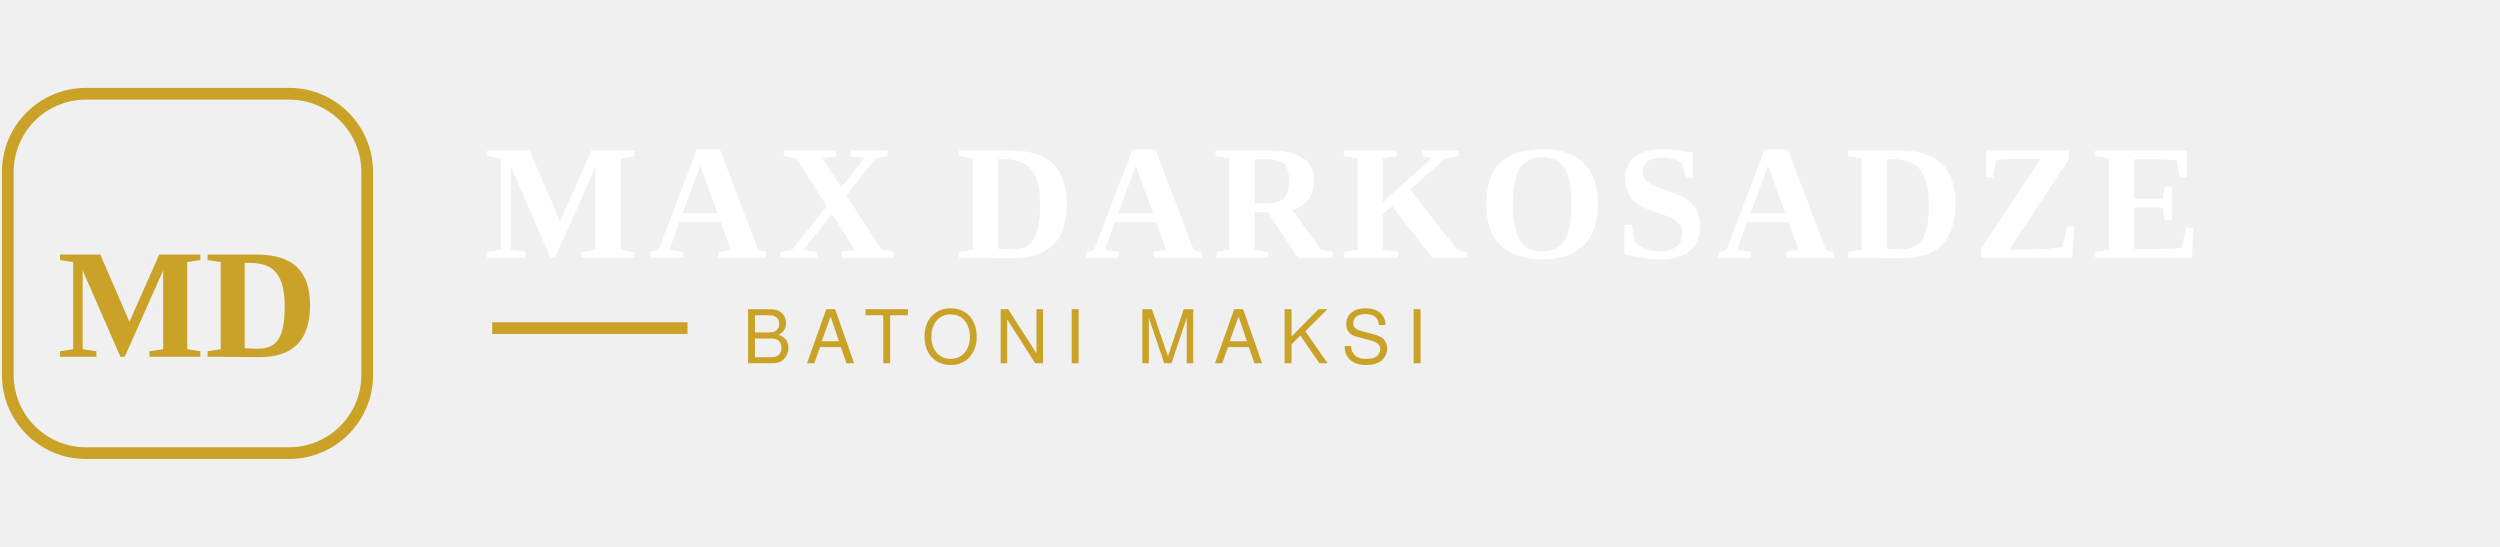
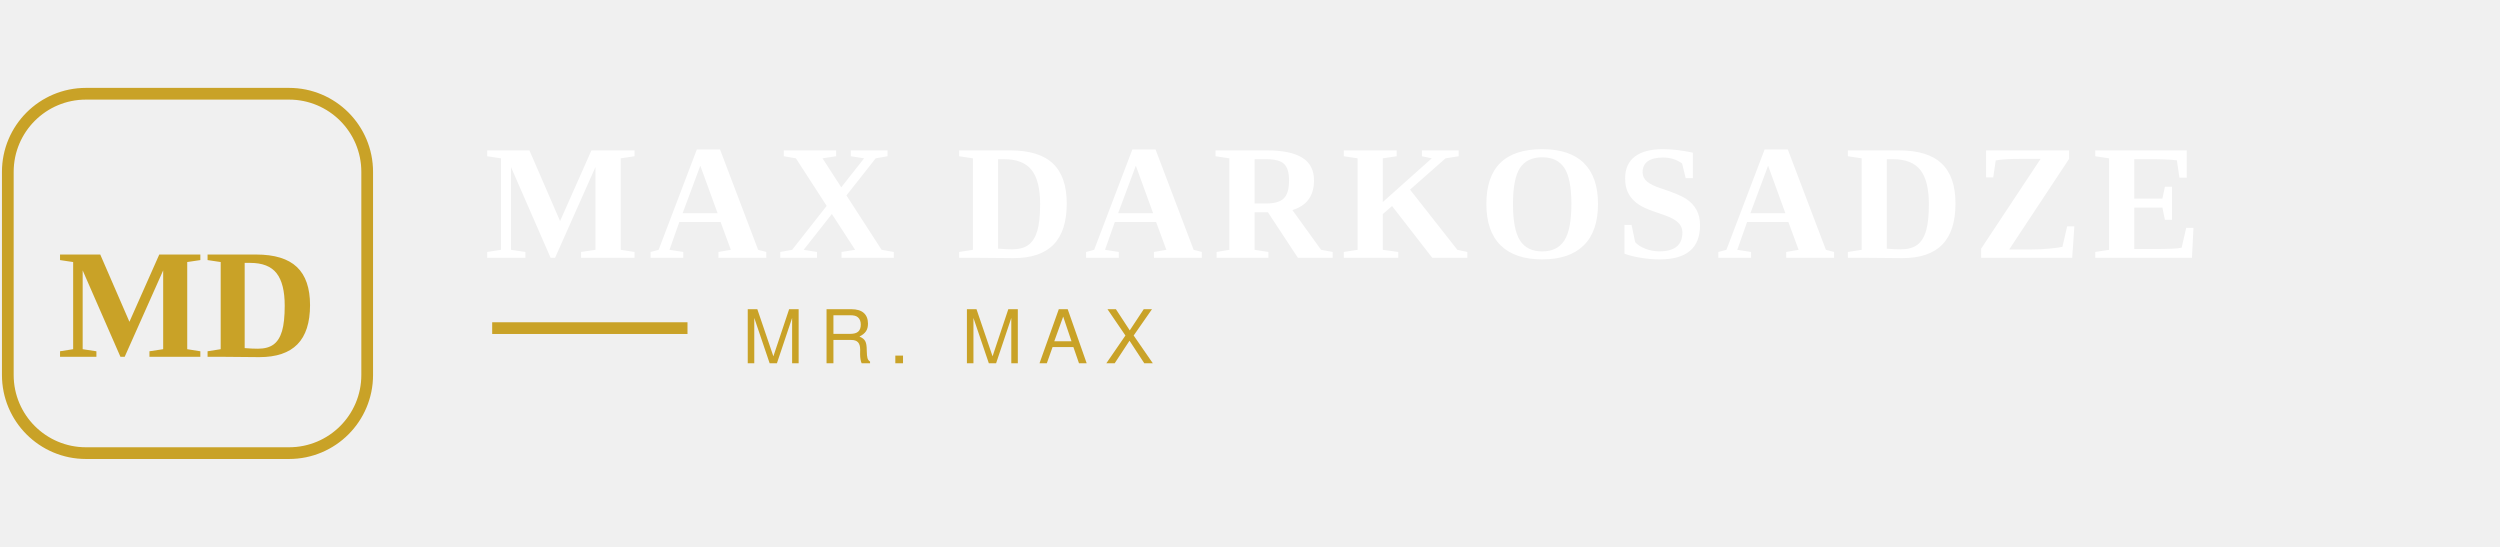
<svg xmlns="http://www.w3.org/2000/svg" viewBox="0 0 640 140" width="640" height="140" role="img" aria-label="MAX DARKOSADZE">
  <rect x="2" y="24" width="92" height="92" rx="20" fill="none" stroke="#c9a227" stroke-width="3" />
  <text x="48" y="80" font-family="Georgia, 'Times New Roman', serif" font-size="40" font-weight="700" fill="#c9a227" text-anchor="middle" dominant-baseline="middle">MD</text>
  <text x="124" y="66" font-family="Georgia, 'Times New Roman', serif" font-size="42" font-weight="700" letter-spacing="2.5" fill="#ffffff">MAX DARKOSADZE</text>
  <line x1="126" y1="84" x2="176" y2="84" stroke="#c9a227" stroke-width="3" />
-   <text x="190" y="93" font-family="Helvetica, Arial, sans-serif" font-size="19" letter-spacing="4" fill="#c9a227">BATONI MAKSI</text>
+   <text x="190" y="93" font-family="Helvetica, Arial, sans-serif" font-size="19" letter-spacing="4" fill="#c9a227">MR. MAX</text>
</svg>
